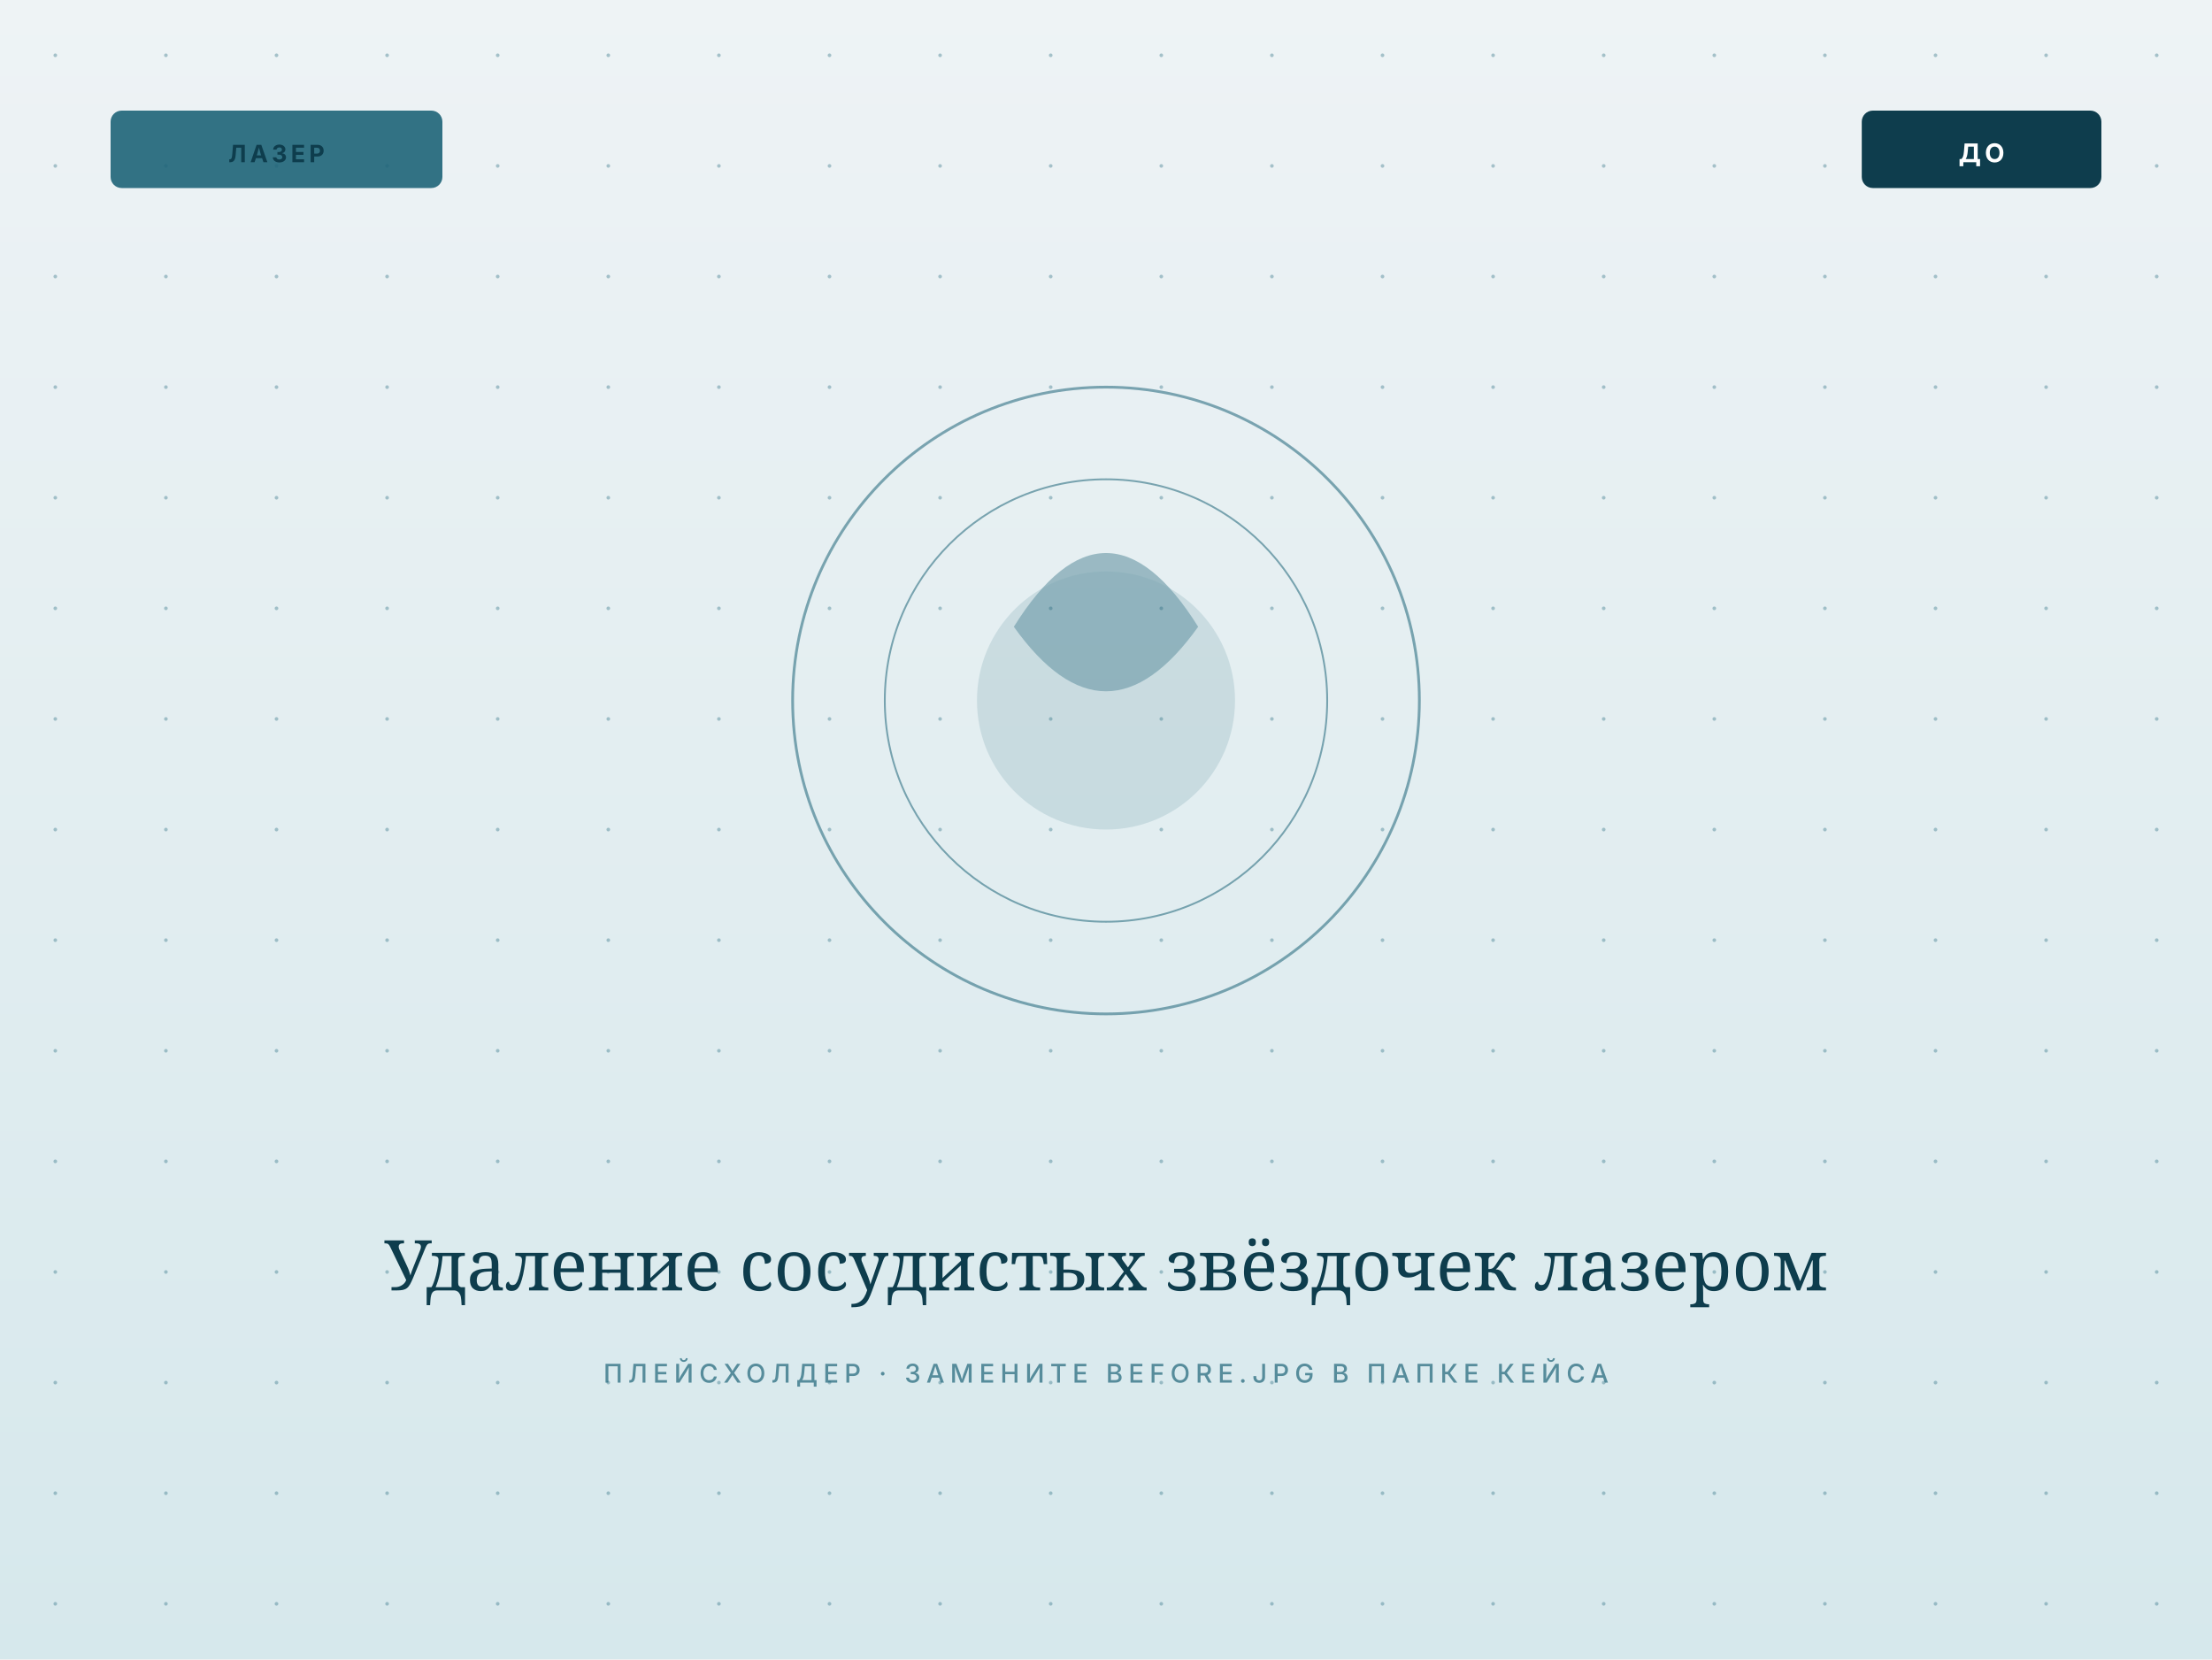
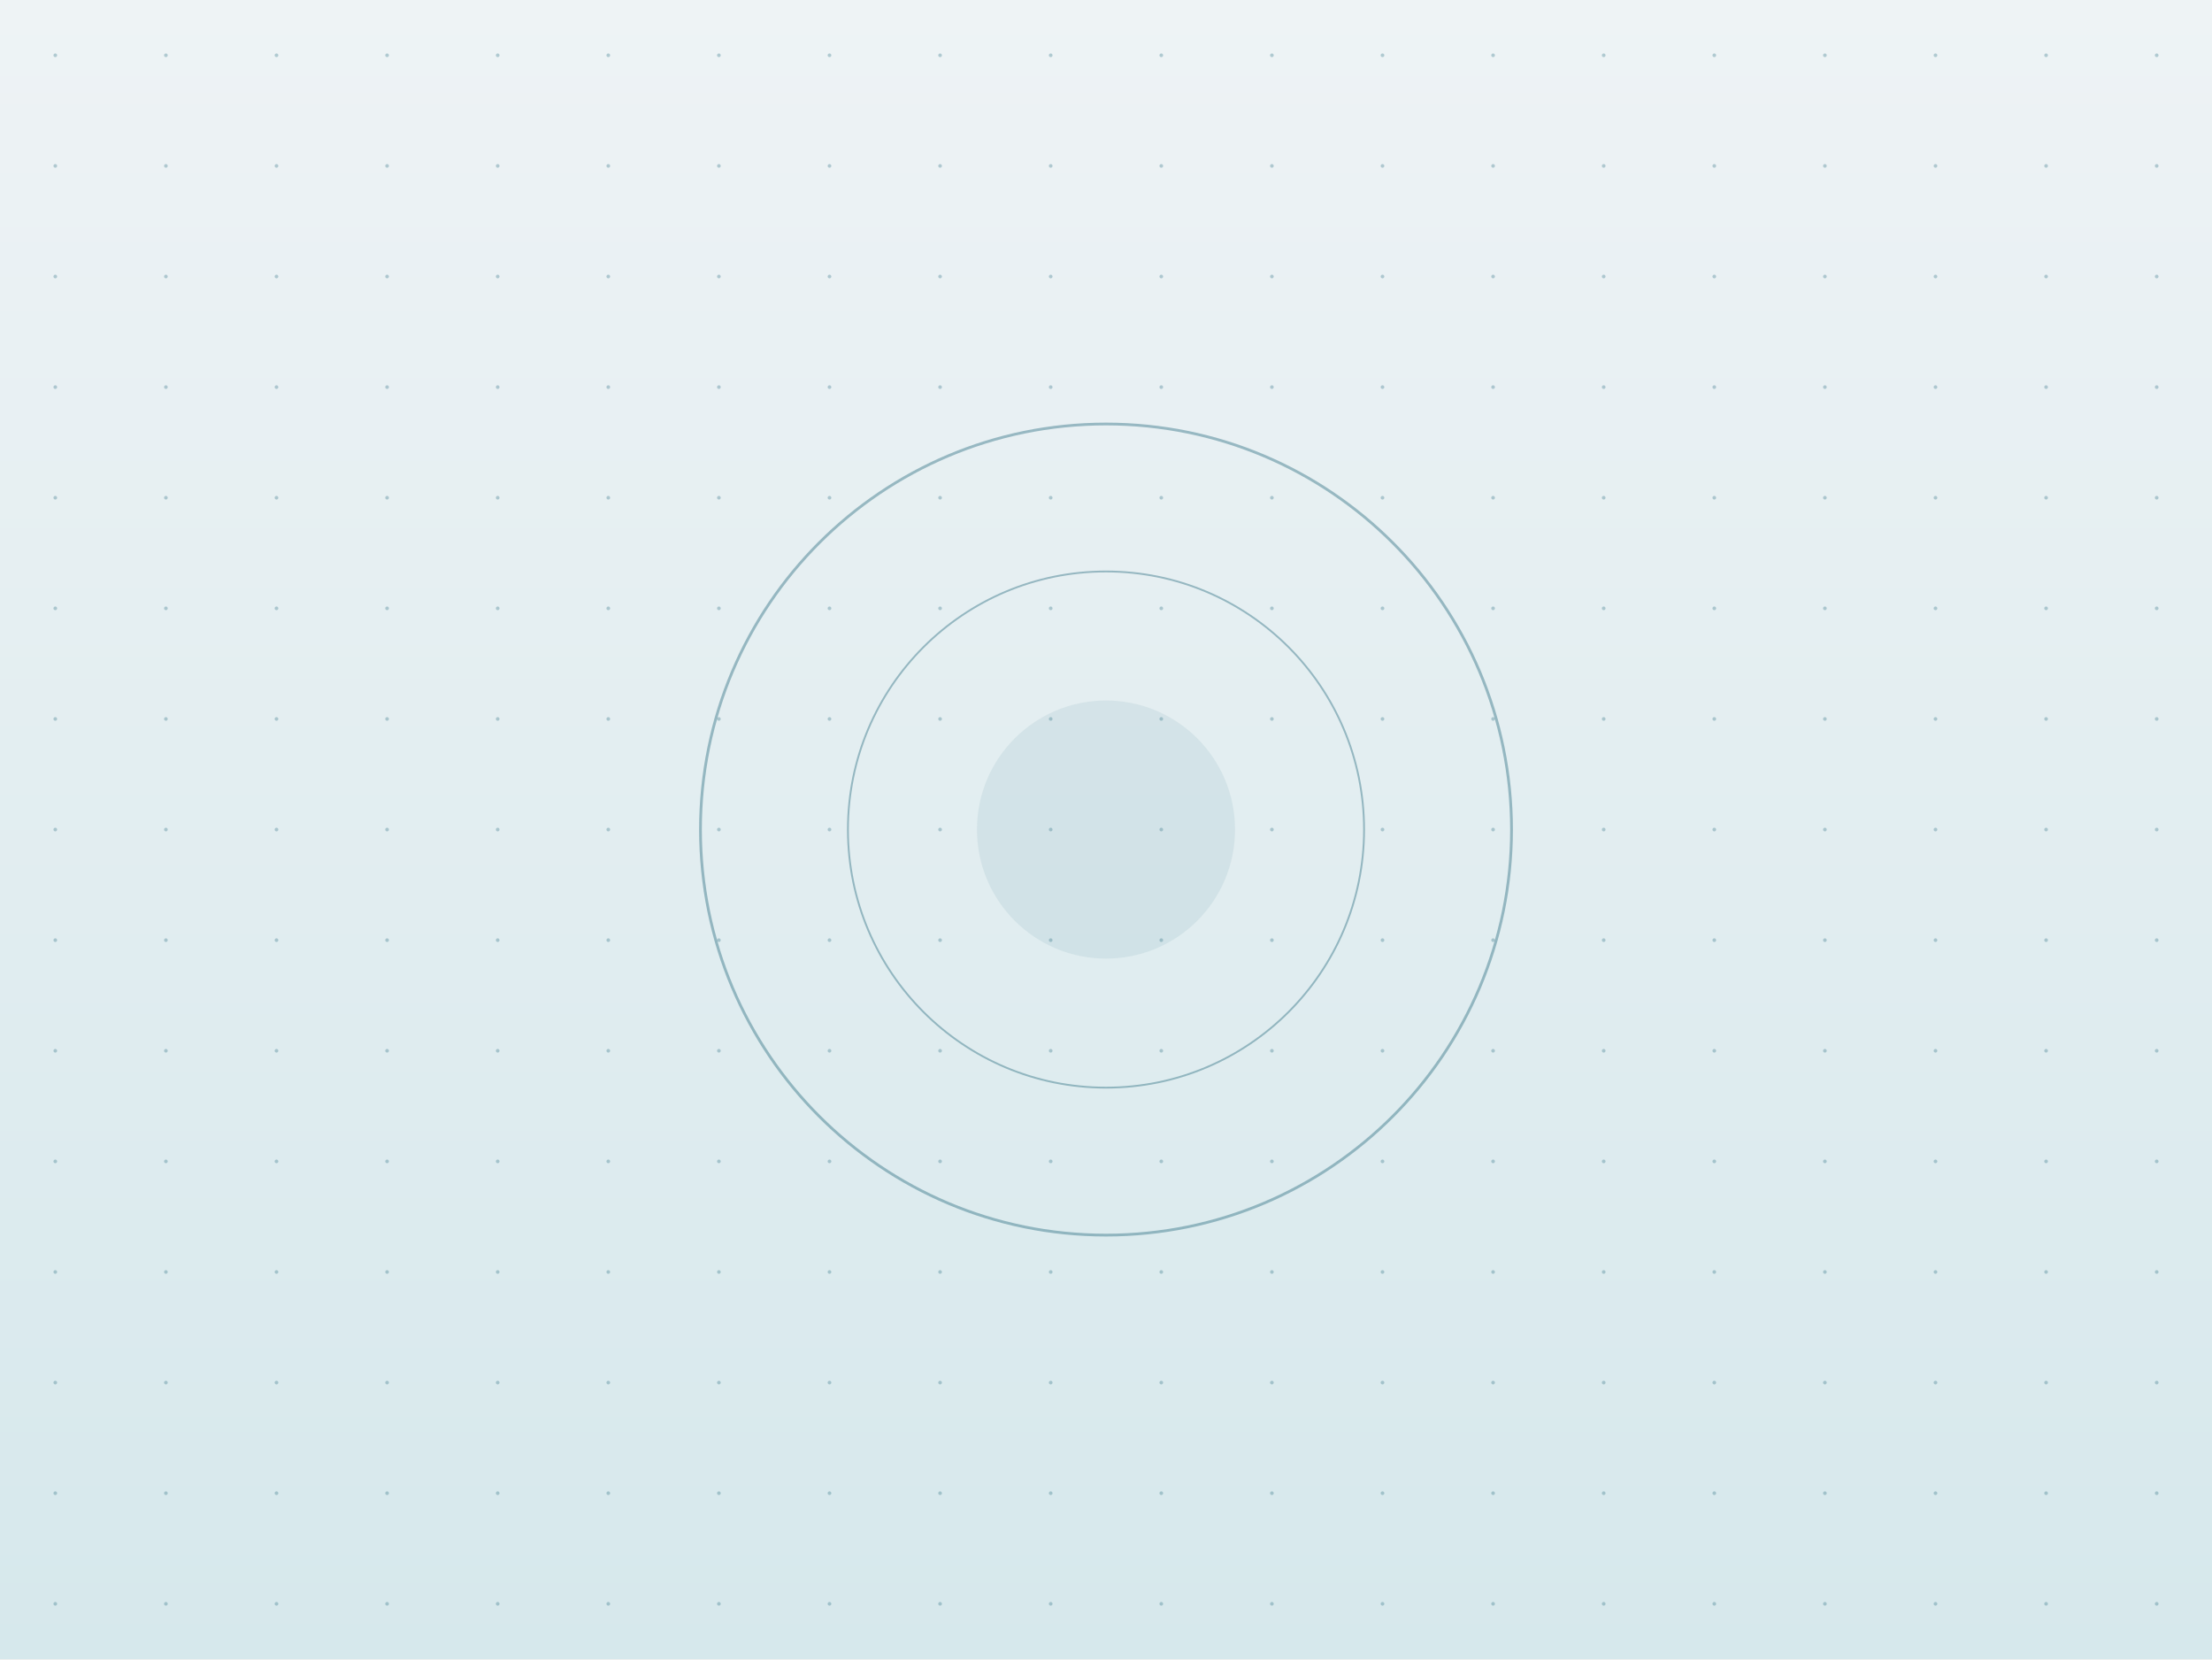
- <svg xmlns="http://www.w3.org/2000/svg" viewBox="0 0 1200 900" role="img" aria-label="До: Удаление сосудистых звёздочек лазером">
+ <svg xmlns="http://www.w3.org/2000/svg" viewBox="0 0 1200 900" role="img" aria-label="Удаление сосудистых звёздочек лазером">
  <defs>
    <linearGradient id="g_vascular-laser-removal_before" x1="0" y1="0" x2="0" y2="1">
      <stop offset="0" stop-color="#eef3f5" />
      <stop offset="1" stop-color="#d6e8ec" />
    </linearGradient>
    <pattern id="p_vascular-laser-removal_before" x="0" y="0" width="60" height="60" patternUnits="userSpaceOnUse">
-       <circle cx="30" cy="30" r="1" fill="#1e6478" opacity=".35" />
+       <circle cx="30" cy="30" r="1" fill="#1e6478" opacity=".3" />
    </pattern>
  </defs>
  <rect width="1200" height="900" fill="url(#g_vascular-laser-removal_before)" />
  <rect width="1200" height="900" fill="url(#p_vascular-laser-removal_before)" />
-   <g transform="translate(600 380)" opacity=".55">
-     <circle cx="0" cy="0" r="170" fill="none" stroke="#1e6478" stroke-width="1.5" />
-     <circle cx="0" cy="0" r="120" fill="none" stroke="#1e6478" stroke-width="1" />
-     <circle cx="0" cy="0" r="70" fill="#1e6478" opacity=".25" />
-     <path d="M-50 -40 Q0 -120 50 -40 Q0 30 -50 -40 Z" fill="#1e6478" opacity=".7" />
-   </g>
-   <g transform="translate(60 60)">
-     <rect width="180" height="42" rx="6" fill="#1e6478" opacity=".9" />
-     <text x="90" y="28" text-anchor="middle" font-family="Inter, system-ui, sans-serif" font-size="13" font-weight="700" letter-spacing="2" fill="#0e3d4d">ЛАЗЕР</text>
-   </g>
-   <g transform="translate(1010 60)">
-     <rect width="130" height="42" rx="6" fill="#0e3d4d" />
-     <text x="65" y="28" text-anchor="middle" font-family="Inter, system-ui, sans-serif" font-size="14" font-weight="700" letter-spacing="2" fill="#ffffff">ДО</text>
-   </g>
-   <g transform="translate(600 700)">
-     <text text-anchor="middle" font-family="'Cormorant Garamond', Georgia, serif" font-size="38" font-weight="500" fill="#0e3d4d">Удаление сосудистых звёздочек лазером</text>
-     <text y="50" text-anchor="middle" font-family="Inter, system-ui, sans-serif" font-size="14" font-weight="500" letter-spacing="3" fill="#1e6478" opacity=".7">
-       ПЛЕЙСХОЛДЕР · ЗАМЕНИТЕ BEFORE.JPG В ПАПКЕ КЕЙСА
-     </text>
+   <g transform="translate(600 450)" opacity=".4">
+     <circle cx="0" cy="0" r="220" fill="none" stroke="#1e6478" stroke-width="1.5" />
+     <circle cx="0" cy="0" r="140" fill="none" stroke="#1e6478" stroke-width="1" />
+     <circle cx="0" cy="0" r="70" fill="#1e6478" opacity=".2" />
  </g>
</svg>
